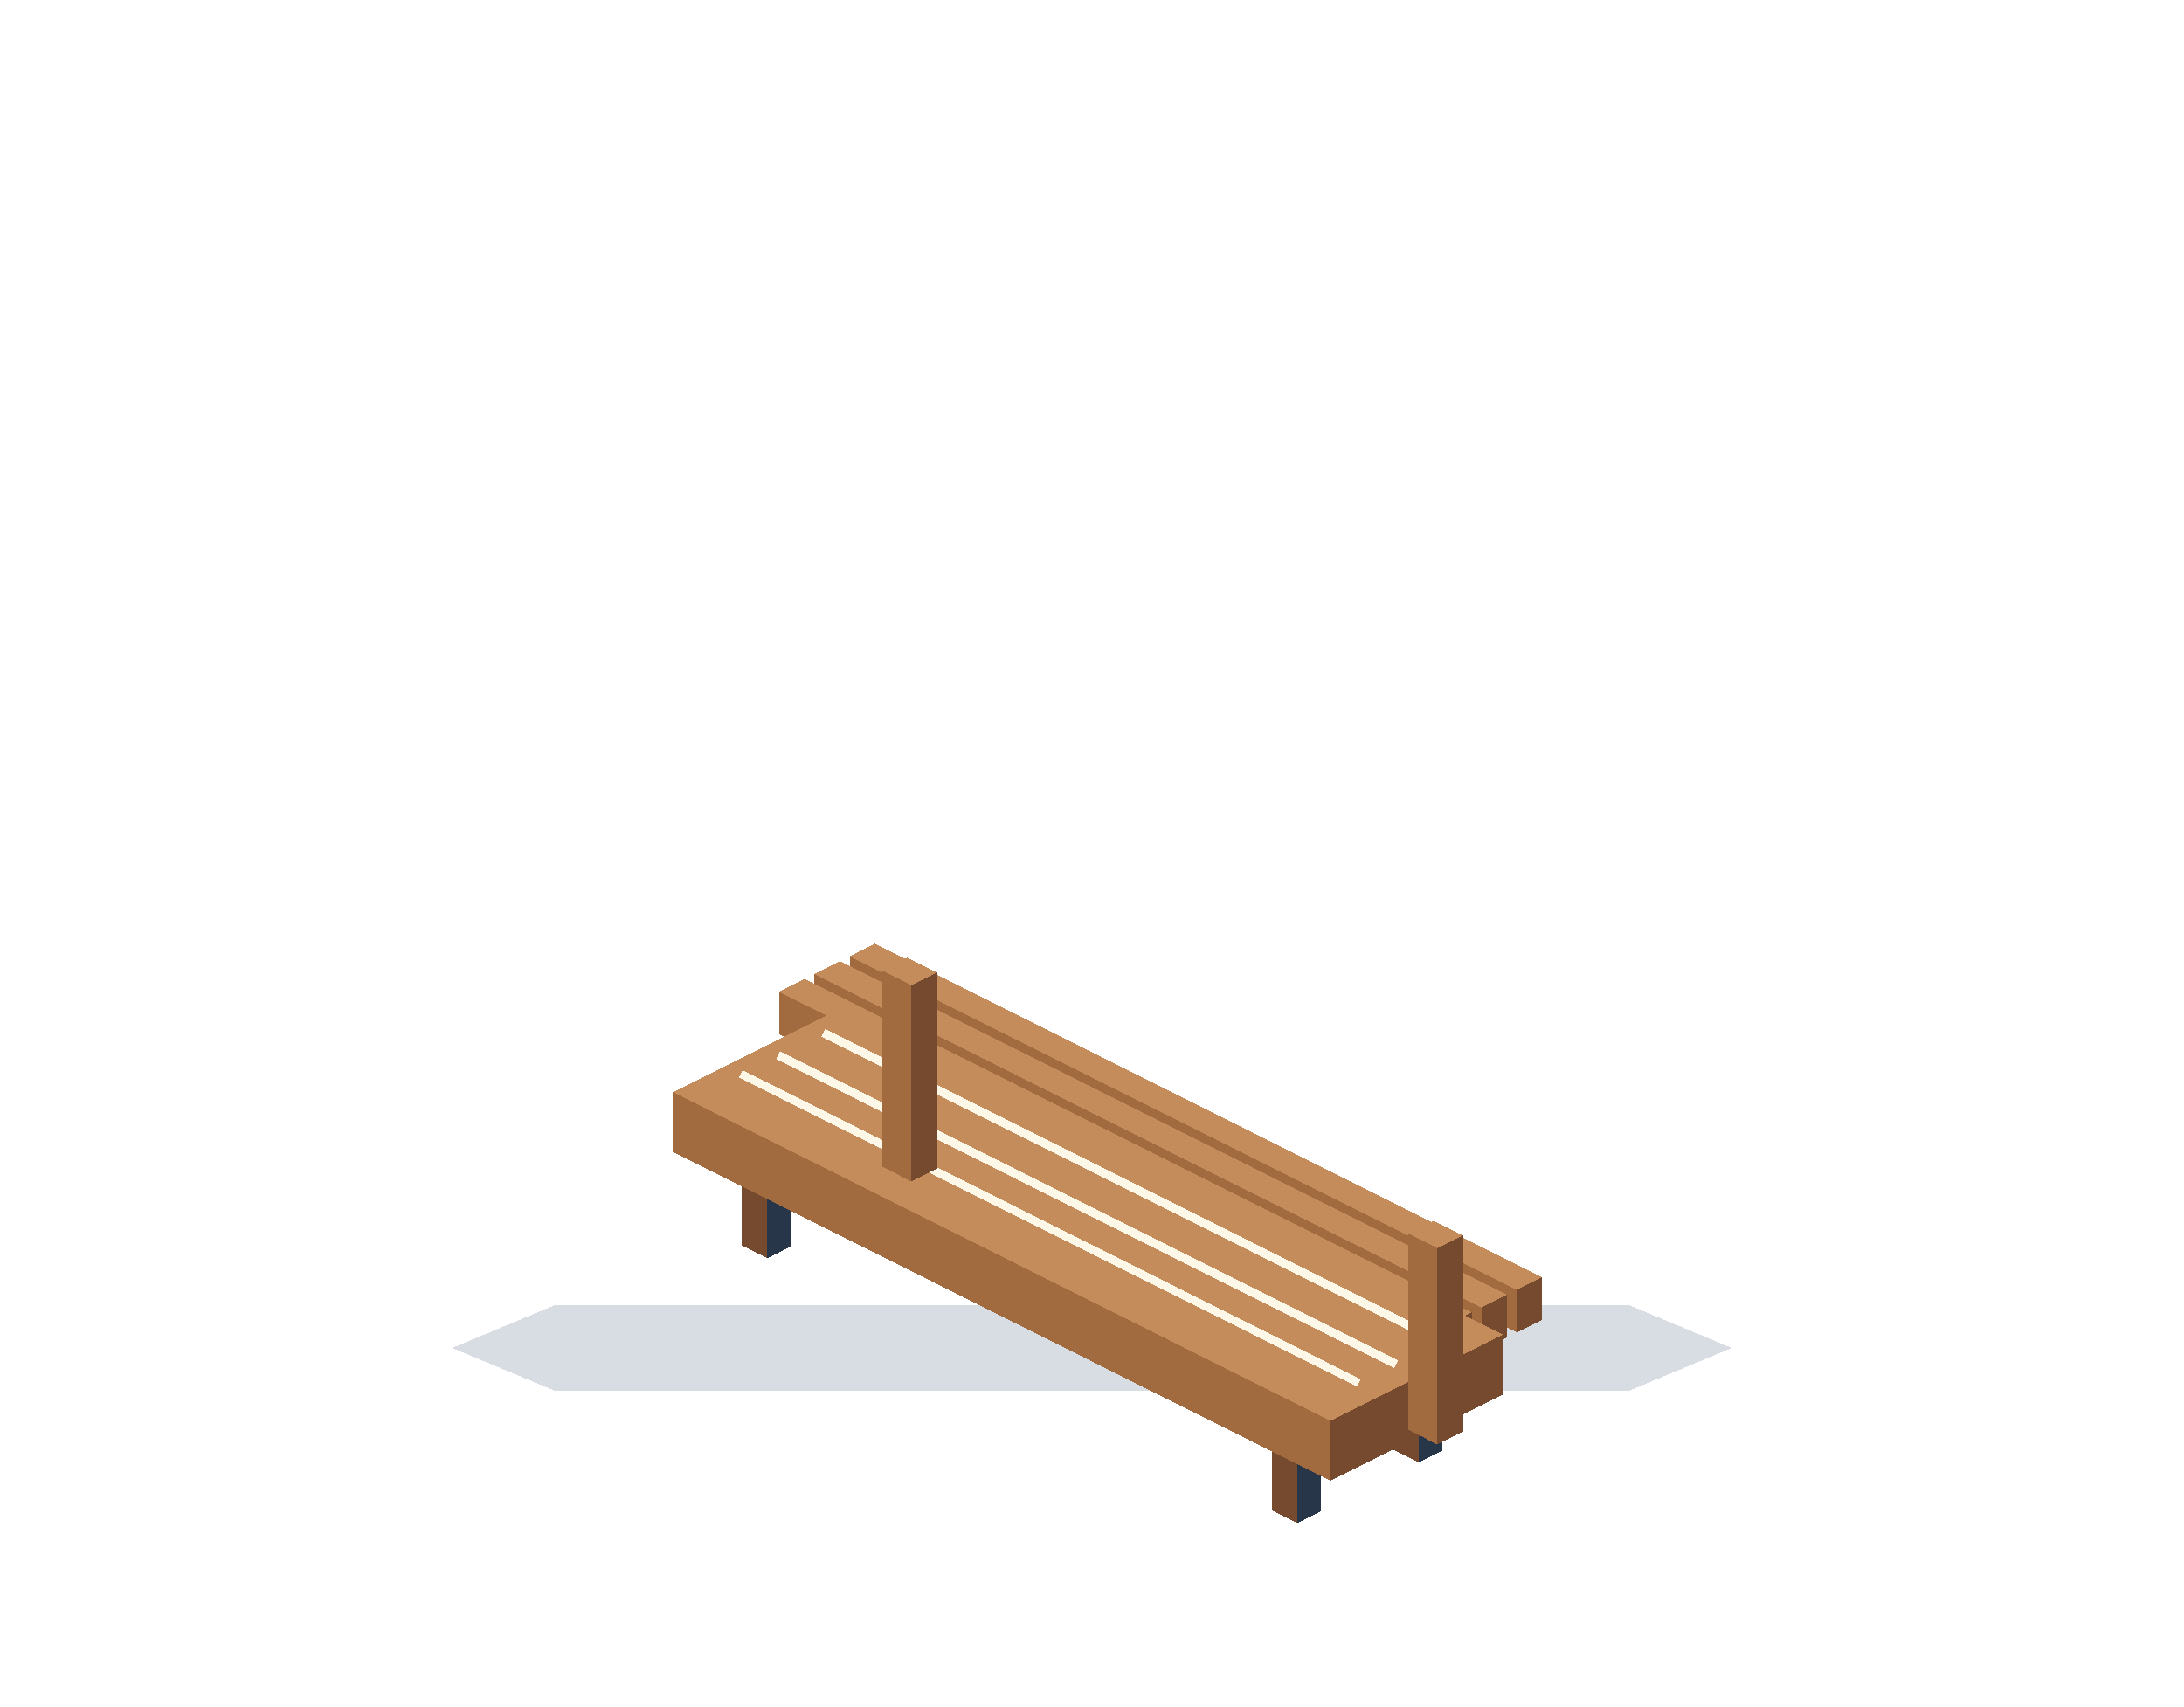
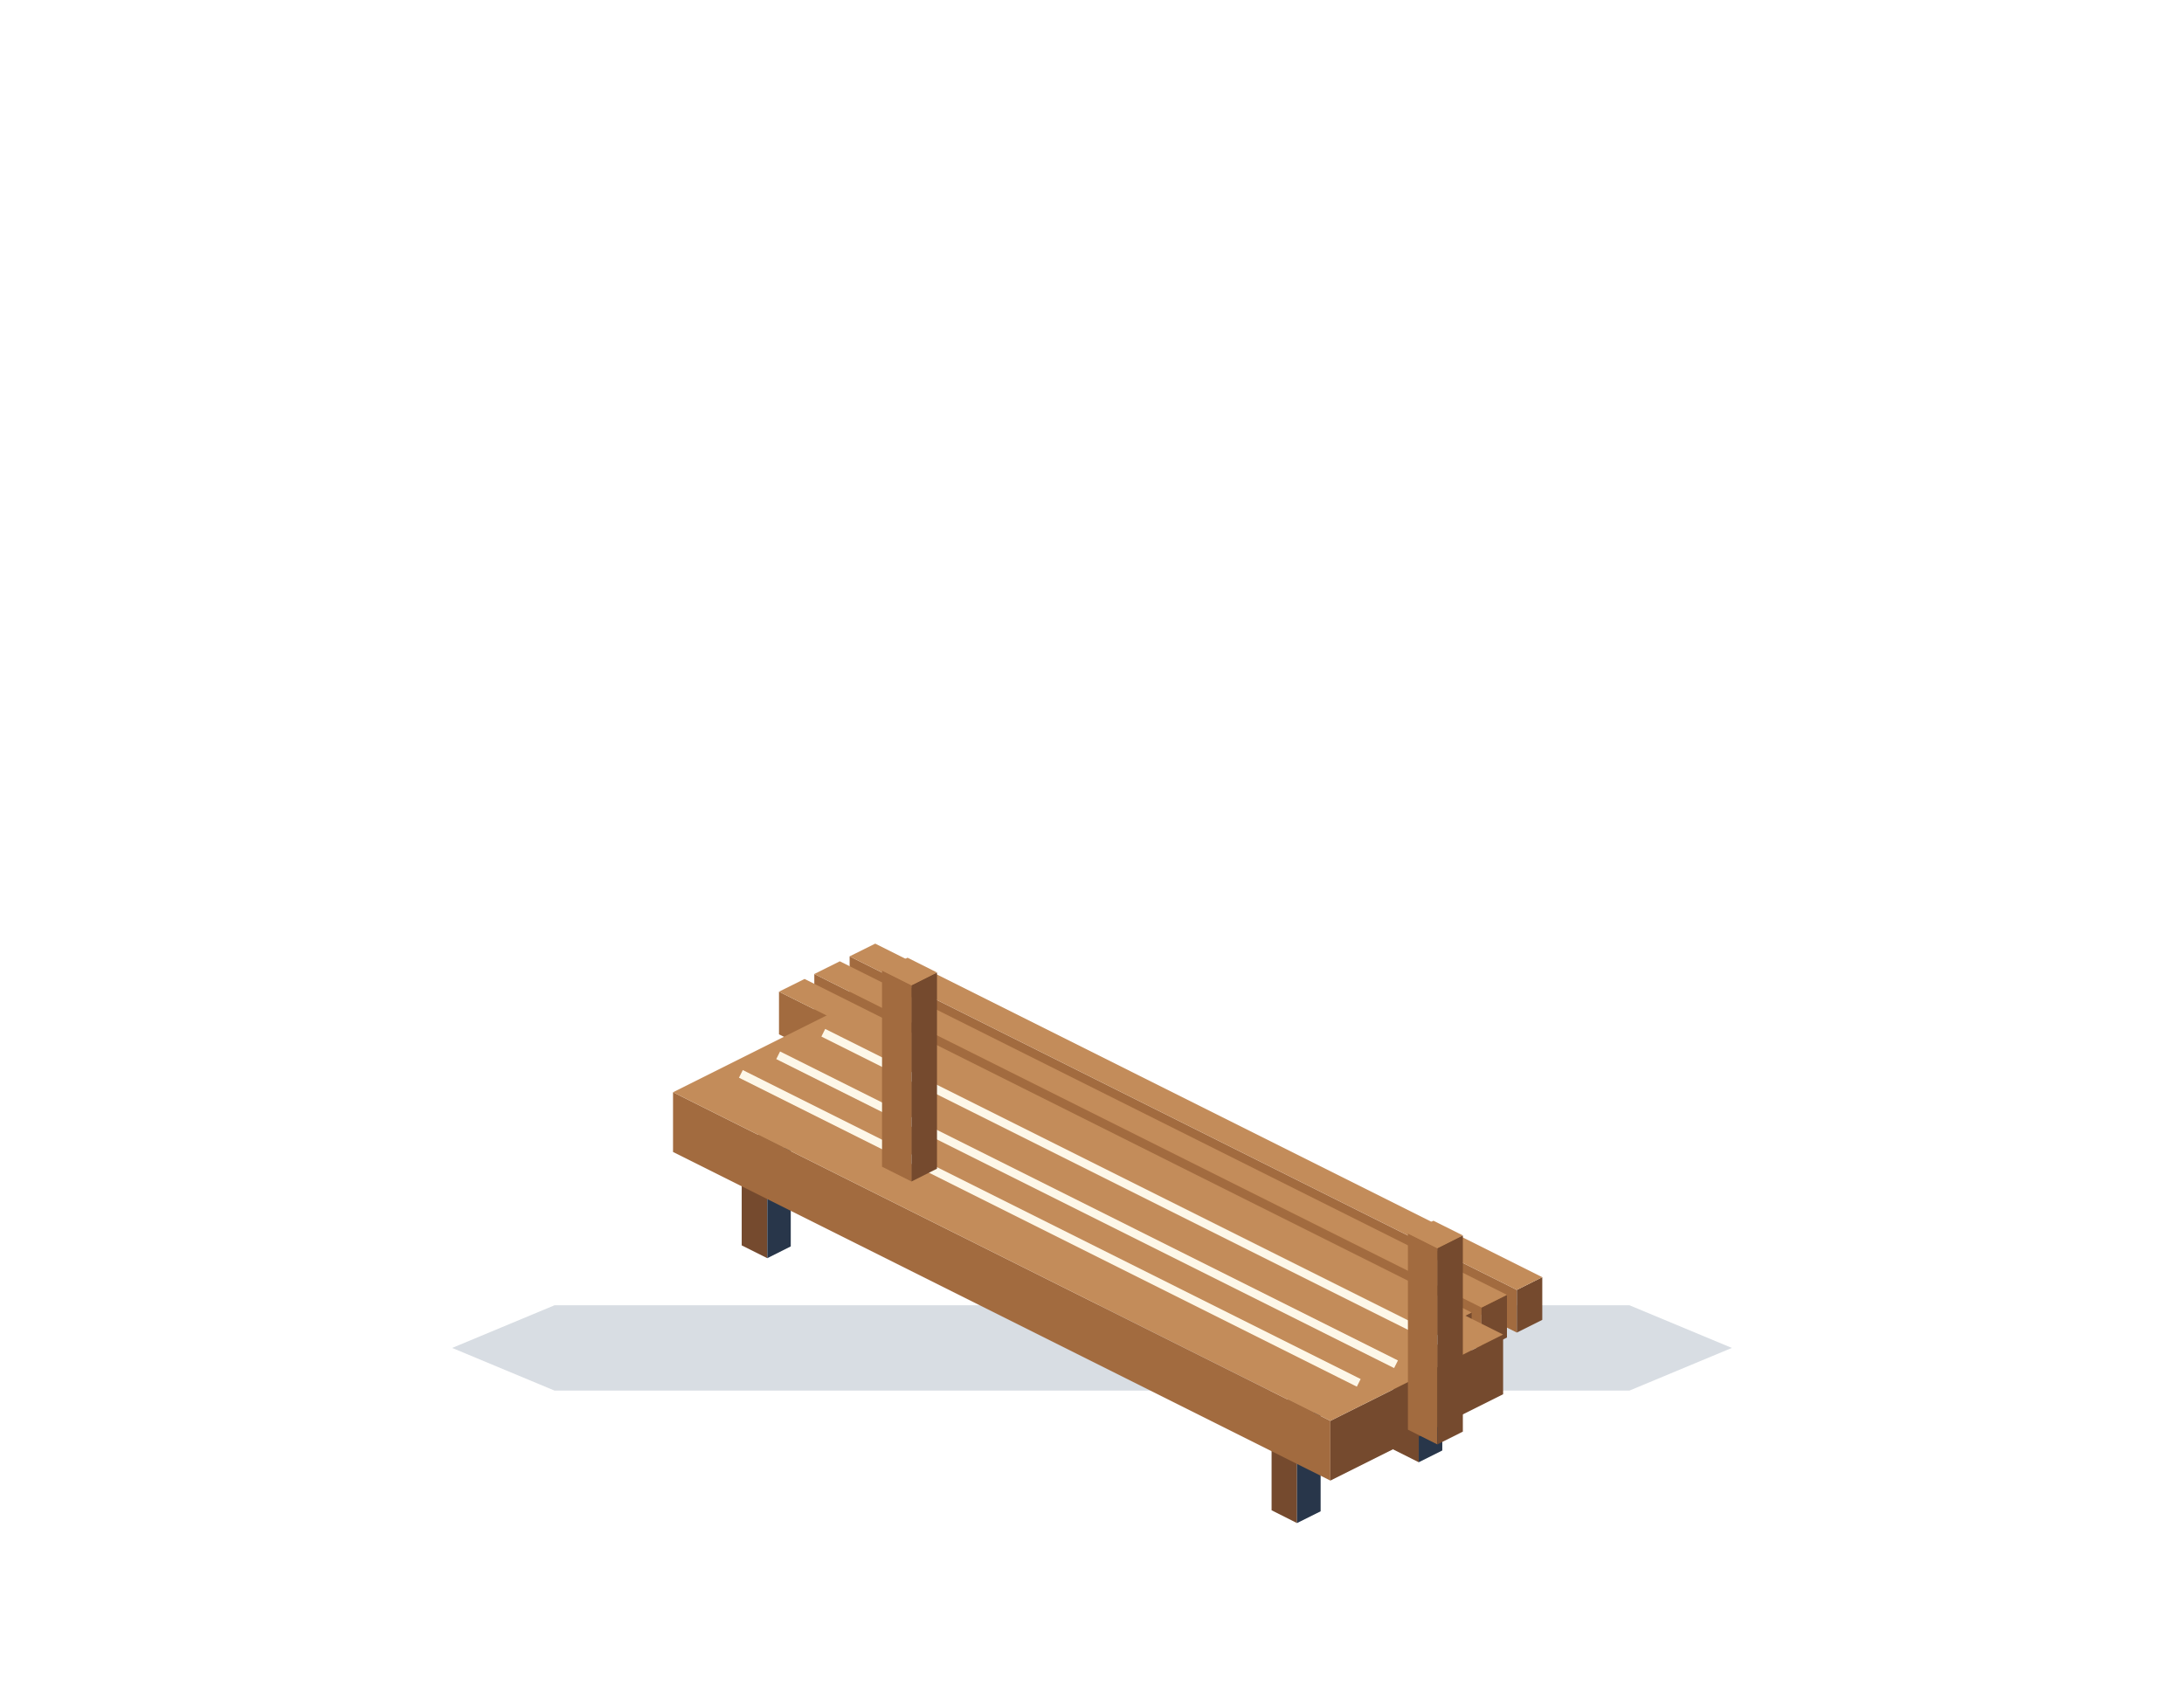
- <svg xmlns="http://www.w3.org/2000/svg" width="256" height="200" viewBox="0 0 256 200" shape-rendering="crispEdges">
+ <svg xmlns="http://www.w3.org/2000/svg" width="256" height="200" viewBox="0 0 256 200" shape-rendering="geometricPrecision">
  <polygon points="53,158 65,153 191,153 203,158 191,163 65,163" fill="#6E829944" />
  <polygon points="101.2,126.85 104.19,128.35 104.19,140.35 101.2,138.85" fill="#754A2E" />
  <polygon points="106.95,126.97 104.19,128.35 104.19,140.35 106.95,138.97" fill="#28364A" />
  <polygon points="103.97,125.47 106.95,126.97 104.19,128.35 101.2,126.85" fill="#754A2E" />
  <polygon points="86.94,133.98 89.94,135.48 89.94,147.48 86.94,145.98" fill="#754A2E" />
  <polygon points="92.69,134.1 89.94,135.48 89.94,147.48 92.69,146.1" fill="#28364A" />
  <polygon points="89.7,132.6 92.69,134.1 89.94,135.48 86.94,133.98" fill="#754A2E" />
  <polygon points="163.31,157.9 166.3,159.4 166.3,171.4 163.31,169.9" fill="#754A2E" />
  <polygon points="169.06,158.02 166.3,159.4 166.3,171.4 169.06,170.02" fill="#28364A" />
  <polygon points="166.06,156.52 169.06,158.02 166.3,159.4 163.31,157.9" fill="#754A2E" />
  <polygon points="149.05,165.03 152.03,166.53 152.03,178.53 149.05,177.03" fill="#754A2E" />
  <polygon points="154.8,165.15 152.03,166.53 152.03,178.53 154.8,177.15" fill="#28364A" />
  <polygon points="151.81,163.65 154.8,165.15 152.03,166.53 149.05,165.03" fill="#754A2E" />
  <polygon points="99.59,112.1 177.8,151.2 177.8,156.2 99.59,117.1" fill="#A26B3F" />
  <polygon points="180.78,149.71 177.8,151.2 177.8,156.2 180.78,154.71" fill="#754A2E" />
  <polygon points="102.59,110.61 180.78,149.71 177.8,151.2 99.59,112.1" fill="#C38C5A" />
  <polygon points="95.45,114.17 173.66,153.27 173.66,158.27 95.45,119.17" fill="#A26B3F" />
  <polygon points="176.64,151.78 173.66,153.27 173.66,158.27 176.64,156.78" fill="#754A2E" />
  <polygon points="98.44,112.68 176.64,151.78 173.66,153.27 95.45,114.17" fill="#C38C5A" />
  <polygon points="91.31,116.24 169.51,155.34 169.51,160.34 91.31,121.24" fill="#A26B3F" />
  <polygon points="172.5,153.85 169.51,155.34 169.51,160.34 172.5,158.85" fill="#754A2E" />
  <polygon points="94.31,114.75 172.5,153.85 169.51,155.34 91.31,116.24" fill="#C38C5A" />
  <polygon points="78.89,128.03 155.94,166.55 155.94,173.55 78.89,135.03" fill="#A26B3F" />
  <polygon points="176.19,156.43 155.94,166.55 155.94,173.55 176.19,163.43" fill="#754A2E" />
  <polygon points="99.13,117.91 176.19,156.43 155.94,166.55 78.89,128.03" fill="#C38C5A" />
  <polyline points="96.95,121.28 168.48,157.04" fill="none" stroke="#FDF7E8" stroke-width="1" stroke-linecap="square" stroke-linejoin="miter" />
  <polyline points="91.66,123.92 163.19,159.69" fill="none" stroke="#FDF7E8" stroke-width="1" stroke-linecap="square" stroke-linejoin="miter" />
  <polyline points="87.29,126.1 158.82,161.87" fill="none" stroke="#FDF7E8" stroke-width="1" stroke-linecap="square" stroke-linejoin="miter" />
  <polygon points="103.39,113.76 106.84,115.49 106.84,138.49 103.39,136.76" fill="#A26B3F" />
  <polygon points="109.83,113.99 106.84,115.49 106.84,138.49 109.83,136.99" fill="#754A2E" />
  <polygon points="106.38,112.26 109.83,113.99 106.84,115.49 103.39,113.76" fill="#C38C5A" />
  <polygon points="165.03,144.58 168.48,146.31 168.48,169.31 165.03,167.58" fill="#A26B3F" />
  <polygon points="171.47,144.81 168.48,146.31 168.48,169.31 171.47,167.81" fill="#754A2E" />
  <polygon points="168.02,143.09 171.47,144.81 168.48,146.31 165.03,144.58" fill="#C38C5A" />
</svg>
